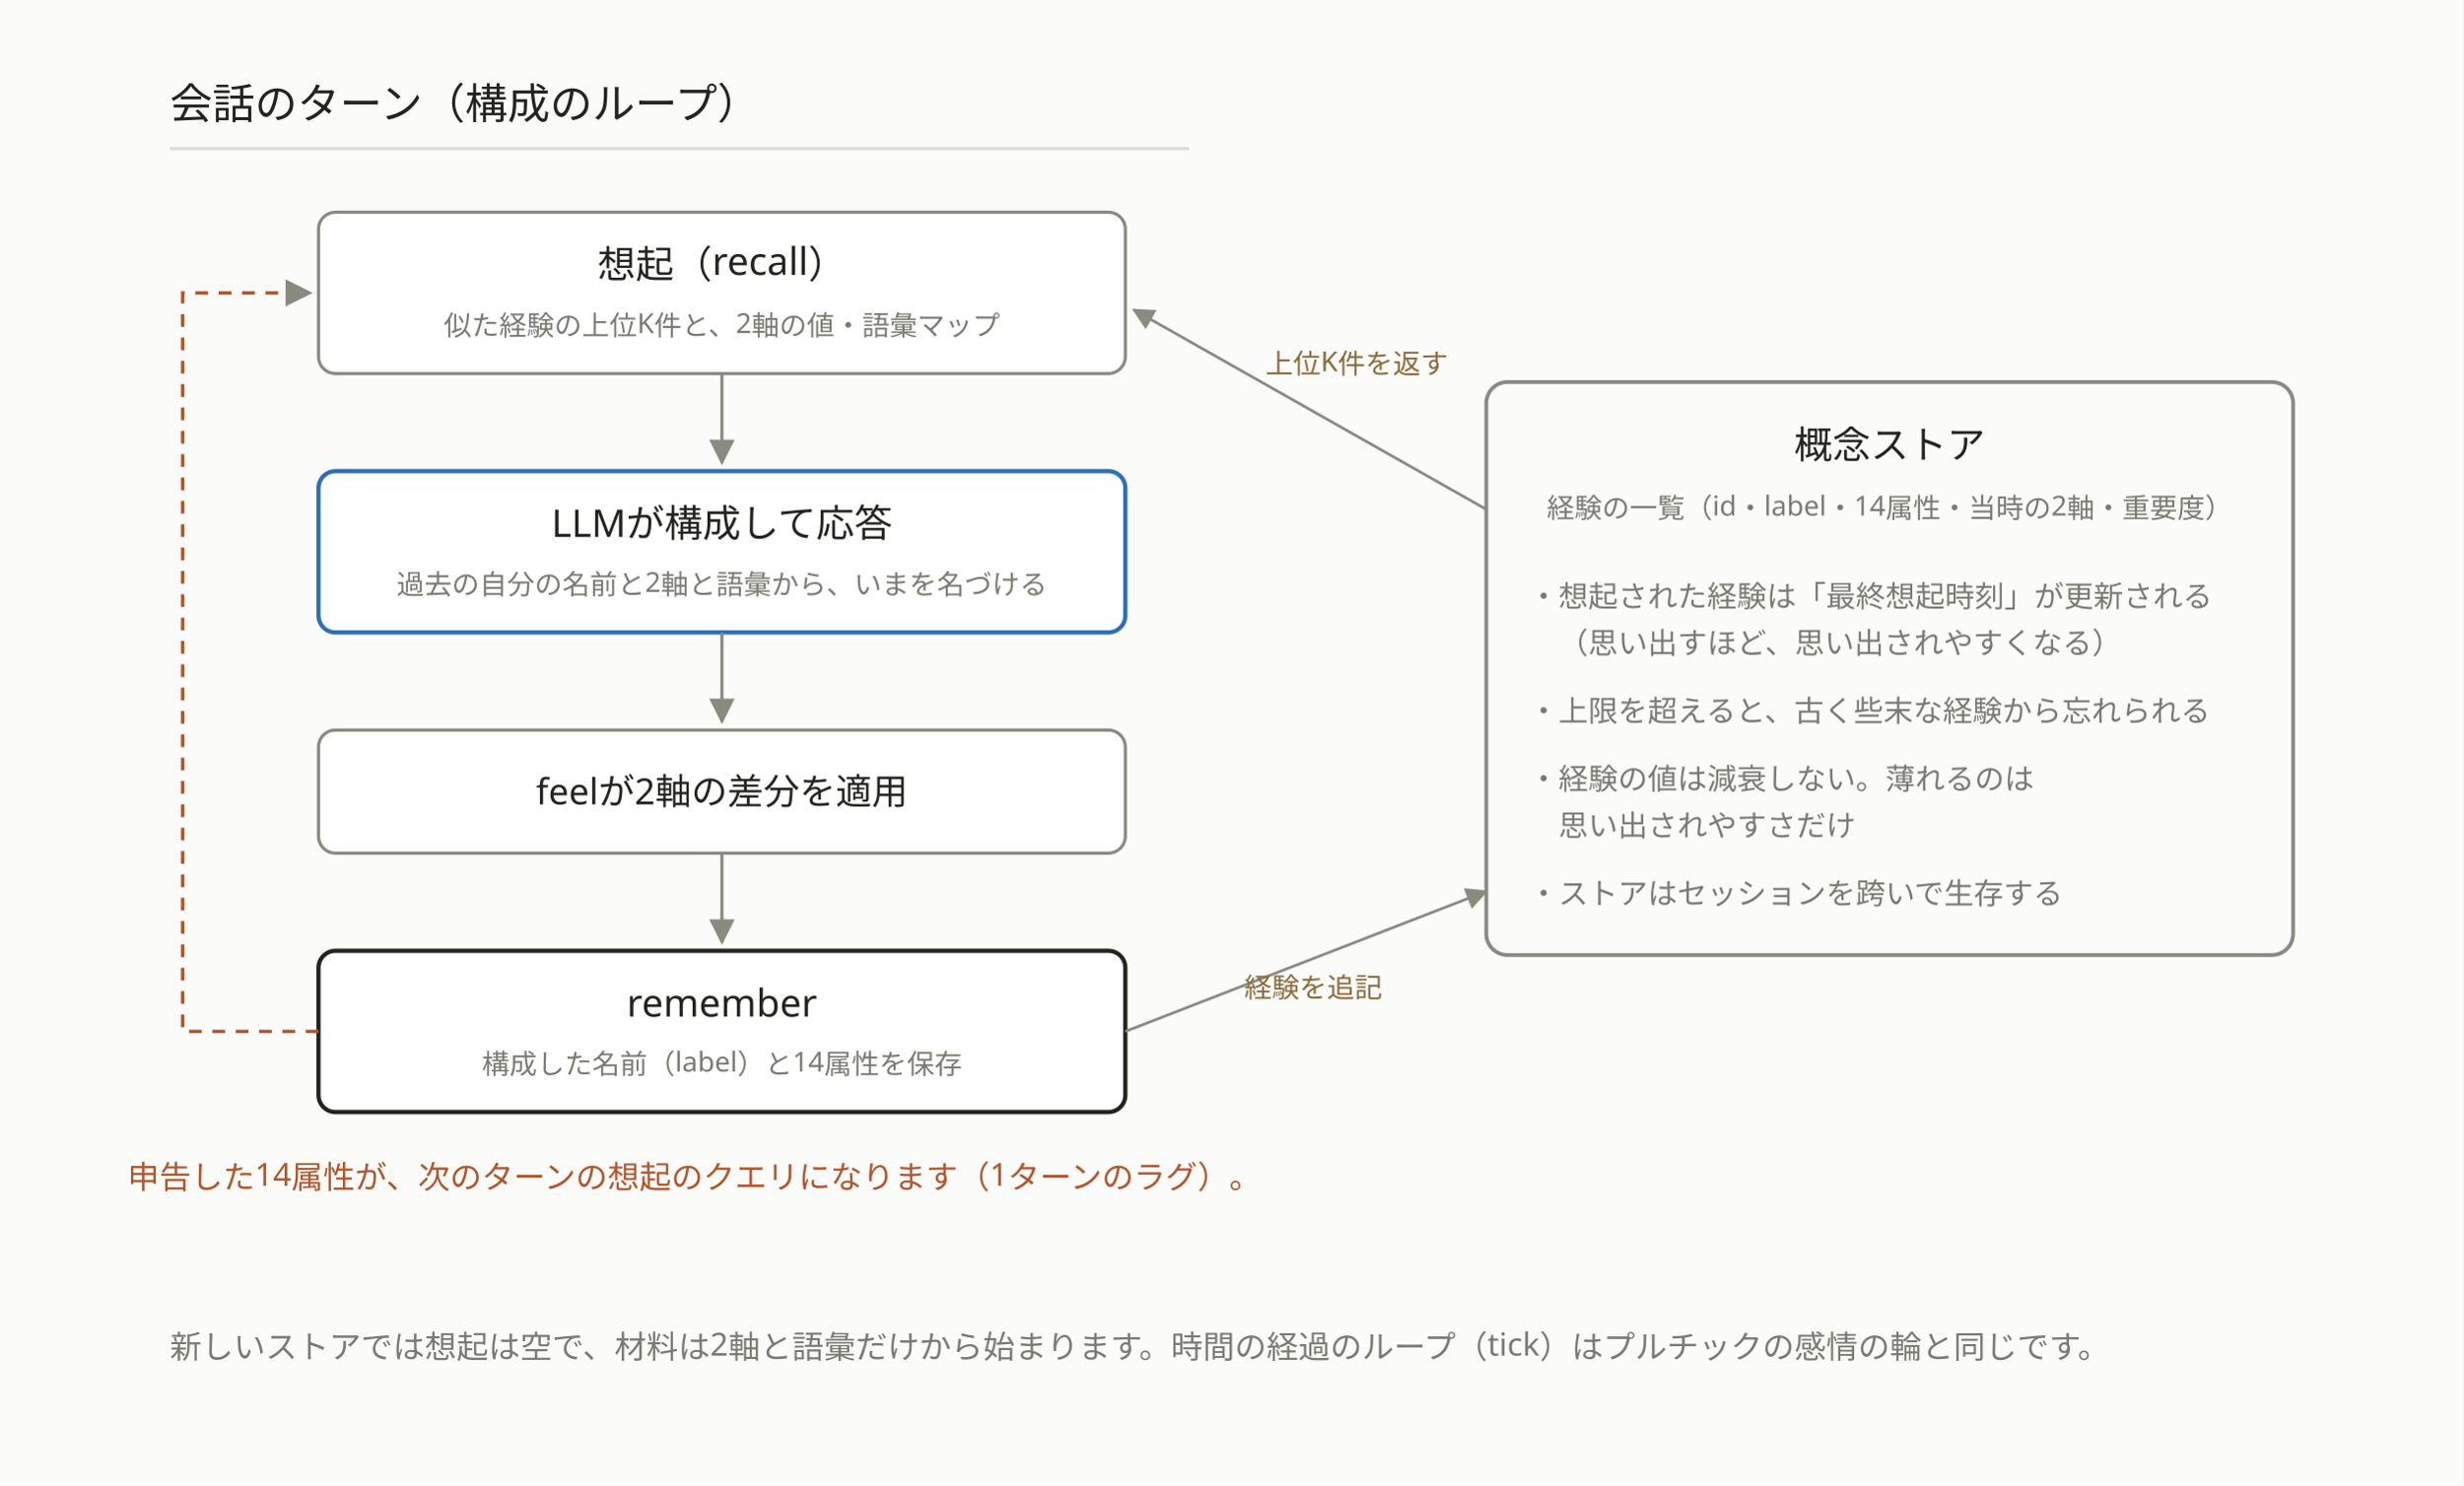
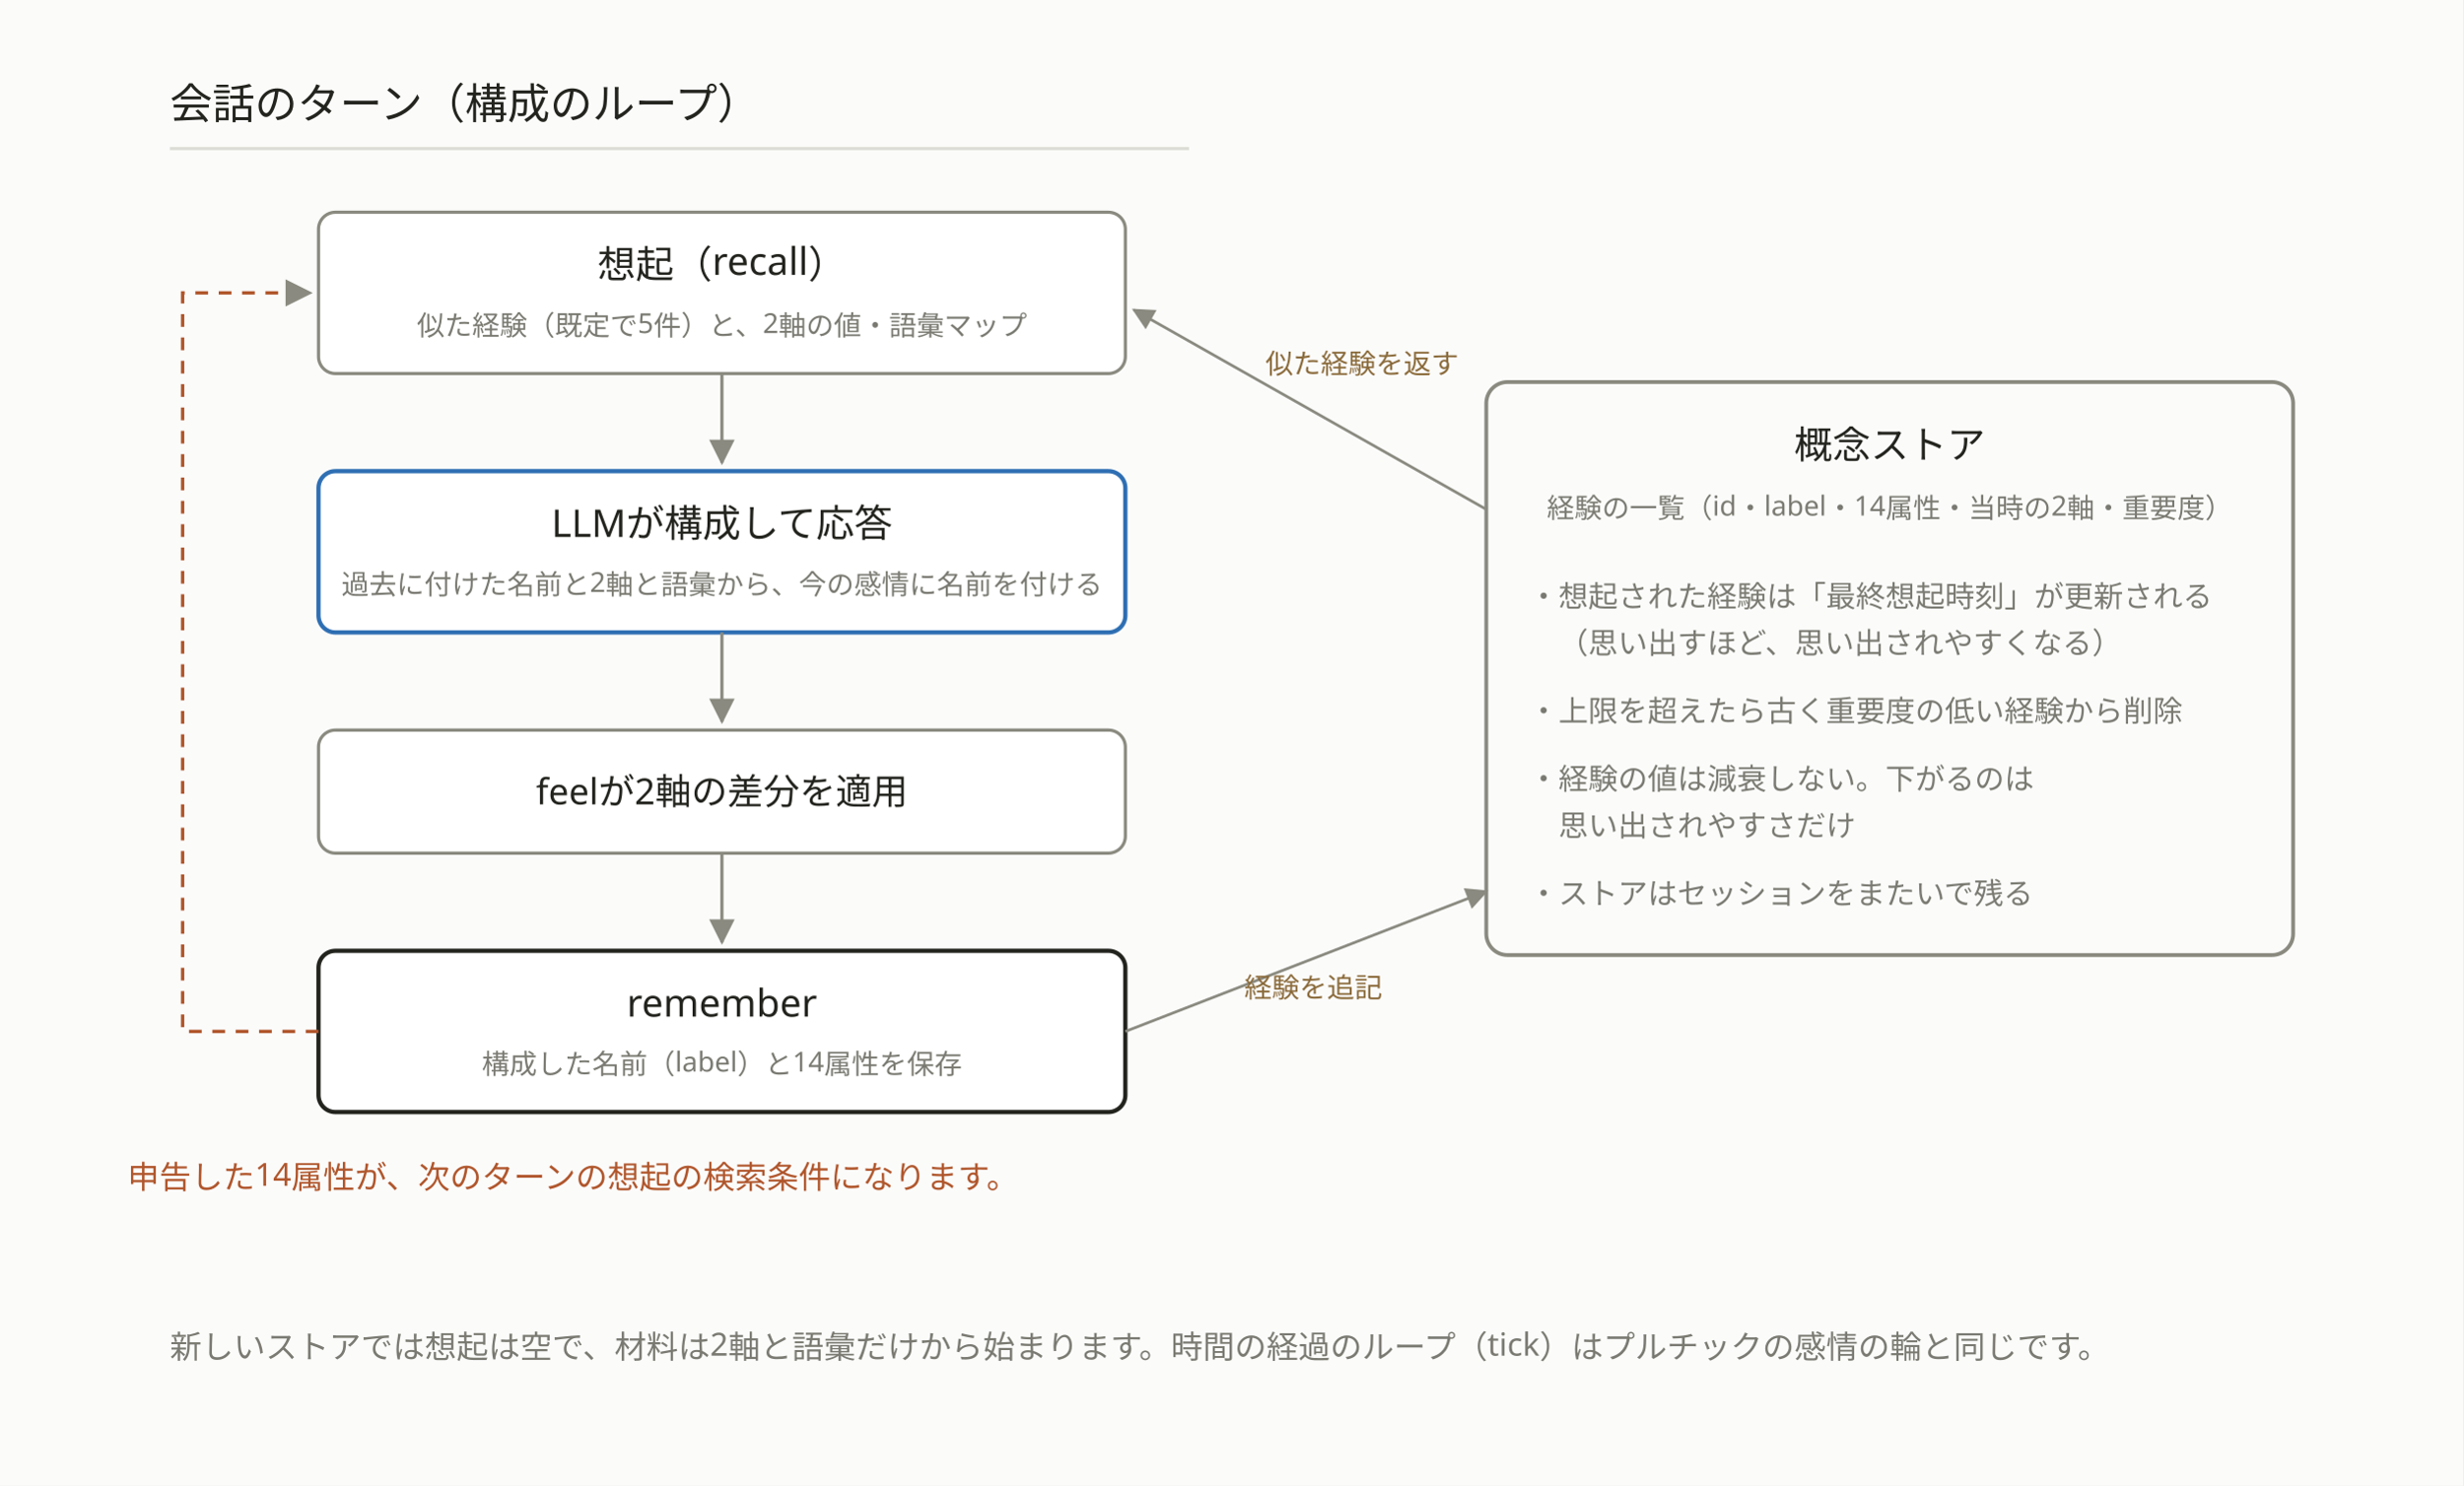
<svg xmlns="http://www.w3.org/2000/svg" width="1160" height="700" viewBox="0 0 1160 700" font-family="'Hiragino Sans','Hiragino Kaku Gothic ProN','Noto Sans JP',sans-serif">
  <rect width="1160" height="700" fill="#fbfbfa" />
  <defs>
    <marker id="arw" viewBox="0 0 10 10" refX="9" refY="5" markerWidth="8" markerHeight="8" orient="auto-start-reverse">
      <path d="M0,0 L10,5 L0,10 z" fill="#8a8a80" />
    </marker>
  </defs>
  <text x="80" y="56" font-size="20" fill="#24241f">会話のターン（構成のループ）</text>
  <line x1="80" y1="70" x2="560" y2="70" stroke="#dcdcd6" stroke-width="1.5" />
  <rect x="150" y="100" width="380" height="76" rx="8" fill="#ffffff" stroke="#8a8a80" stroke-width="1.5" />
  <text x="340" y="131" font-size="18" fill="#24241f" text-anchor="middle">想起（recall）</text>
-   <text x="340" y="158" font-size="13" fill="#7a7a72" text-anchor="middle">似た経験の上位K件と、2軸の値・語彙マップ</text>
+   <text x="340" y="158" font-size="13" fill="#7a7a72" text-anchor="middle">似た経験（既定で5件）と、2軸の値・語彙マップ</text>
  <line x1="340" y1="176" x2="340" y2="218" stroke="#8a8a80" stroke-width="1.5" marker-end="url(#arw)" />
  <rect x="150" y="222" width="380" height="76" rx="8" fill="#ffffff" stroke="#2f6fb3" stroke-width="2" />
  <text x="340" y="253" font-size="18" fill="#24241f" text-anchor="middle">LLMが構成して応答</text>
-   <text x="340" y="280" font-size="13" fill="#7a7a72" text-anchor="middle">過去の自分の名前と2軸と語彙から、いまを名づける</text>
+   <text x="340" y="280" font-size="13" fill="#7a7a72" text-anchor="middle">過去に付けた名前と2軸と語彙から、今の感情に名前を付ける</text>
  <line x1="340" y1="298" x2="340" y2="340" stroke="#8a8a80" stroke-width="1.5" marker-end="url(#arw)" />
  <rect x="150" y="344" width="380" height="58" rx="8" fill="#ffffff" stroke="#8a8a80" stroke-width="1.5" />
  <text x="340" y="379" font-size="17" fill="#24241f" text-anchor="middle">feelが2軸の差分を適用</text>
  <line x1="340" y1="402" x2="340" y2="444" stroke="#8a8a80" stroke-width="1.5" marker-end="url(#arw)" />
  <rect x="150" y="448" width="380" height="76" rx="8" fill="#ffffff" stroke="#24241f" stroke-width="2" />
  <text x="340" y="479" font-size="18" fill="#24241f" text-anchor="middle">remember</text>
  <text x="340" y="506" font-size="13" fill="#7a7a72" text-anchor="middle">構成した名前（label）と14属性を保存</text>
  <path d="M150,486 L86,486 L86,138 L146,138" fill="none" stroke="#b0562c" stroke-width="1.6" stroke-dasharray="6,5" marker-end="url(#arw)" />
-   <text x="60" y="560" font-size="15" fill="#b0562c">申告した14属性が、次のターンの想起のクエリになります（1ターンのラグ）。</text>
+   <text x="60" y="560" font-size="15" fill="#b0562c">申告した14属性が、次のターンの想起の検索条件になります。</text>
  <rect x="700" y="180" width="380" height="270" rx="10" fill="none" stroke="#8a8a80" stroke-width="1.8" />
  <text x="890" y="216" font-size="18" fill="#24241f" text-anchor="middle">概念ストア</text>
  <text x="890" y="244" font-size="13" fill="#7a7a72" text-anchor="middle">経験の一覧（id・label・14属性・当時の2軸・重要度）</text>
  <text x="720" y="286" font-size="14" fill="#7a7a72">・想起された経験は「最終想起時刻」が更新される</text>
  <text x="734" y="308" font-size="14" fill="#7a7a72">（思い出すほど、思い出されやすくなる）</text>
-   <text x="720" y="340" font-size="14" fill="#7a7a72">・上限を超えると、古く些末な経験から忘れられる</text>
-   <text x="720" y="372" font-size="14" fill="#7a7a72">・経験の値は減衰しない。薄れるのは</text>
+   <text x="720" y="340" font-size="14" fill="#7a7a72">・上限を超えたら古く重要度の低い経験から削除</text>
+   <text x="720" y="372" font-size="14" fill="#7a7a72">・経験の値は減衰しない。下がるのは</text>
  <text x="734" y="394" font-size="14" fill="#7a7a72">思い出されやすさだけ</text>
-   <text x="720" y="426" font-size="14" fill="#7a7a72">・ストアはセッションを跨いで生存する</text>
+   <text x="720" y="426" font-size="14" fill="#7a7a72">・ストアはセッションをまたいで残る</text>
  <line x1="700" y1="240" x2="534" y2="146" stroke="#8a8a80" stroke-width="1.3" marker-end="url(#arw)" />
-   <text x="596" y="176" font-size="13" fill="#8a6a3a">上位K件を返す</text>
+   <text x="596" y="176" font-size="13" fill="#8a6a3a">似た経験を返す</text>
  <line x1="530" y1="486" x2="700" y2="420" stroke="#8a8a80" stroke-width="1.3" marker-end="url(#arw)" />
  <text x="586" y="470" font-size="13" fill="#8a6a3a">経験を追記</text>
  <text x="80" y="640" font-size="15" fill="#7a7a72">新しいストアでは想起は空で、材料は2軸と語彙だけから始まります。時間の経過のループ（tick）はプルチックの感情の輪と同じです。</text>
</svg>
